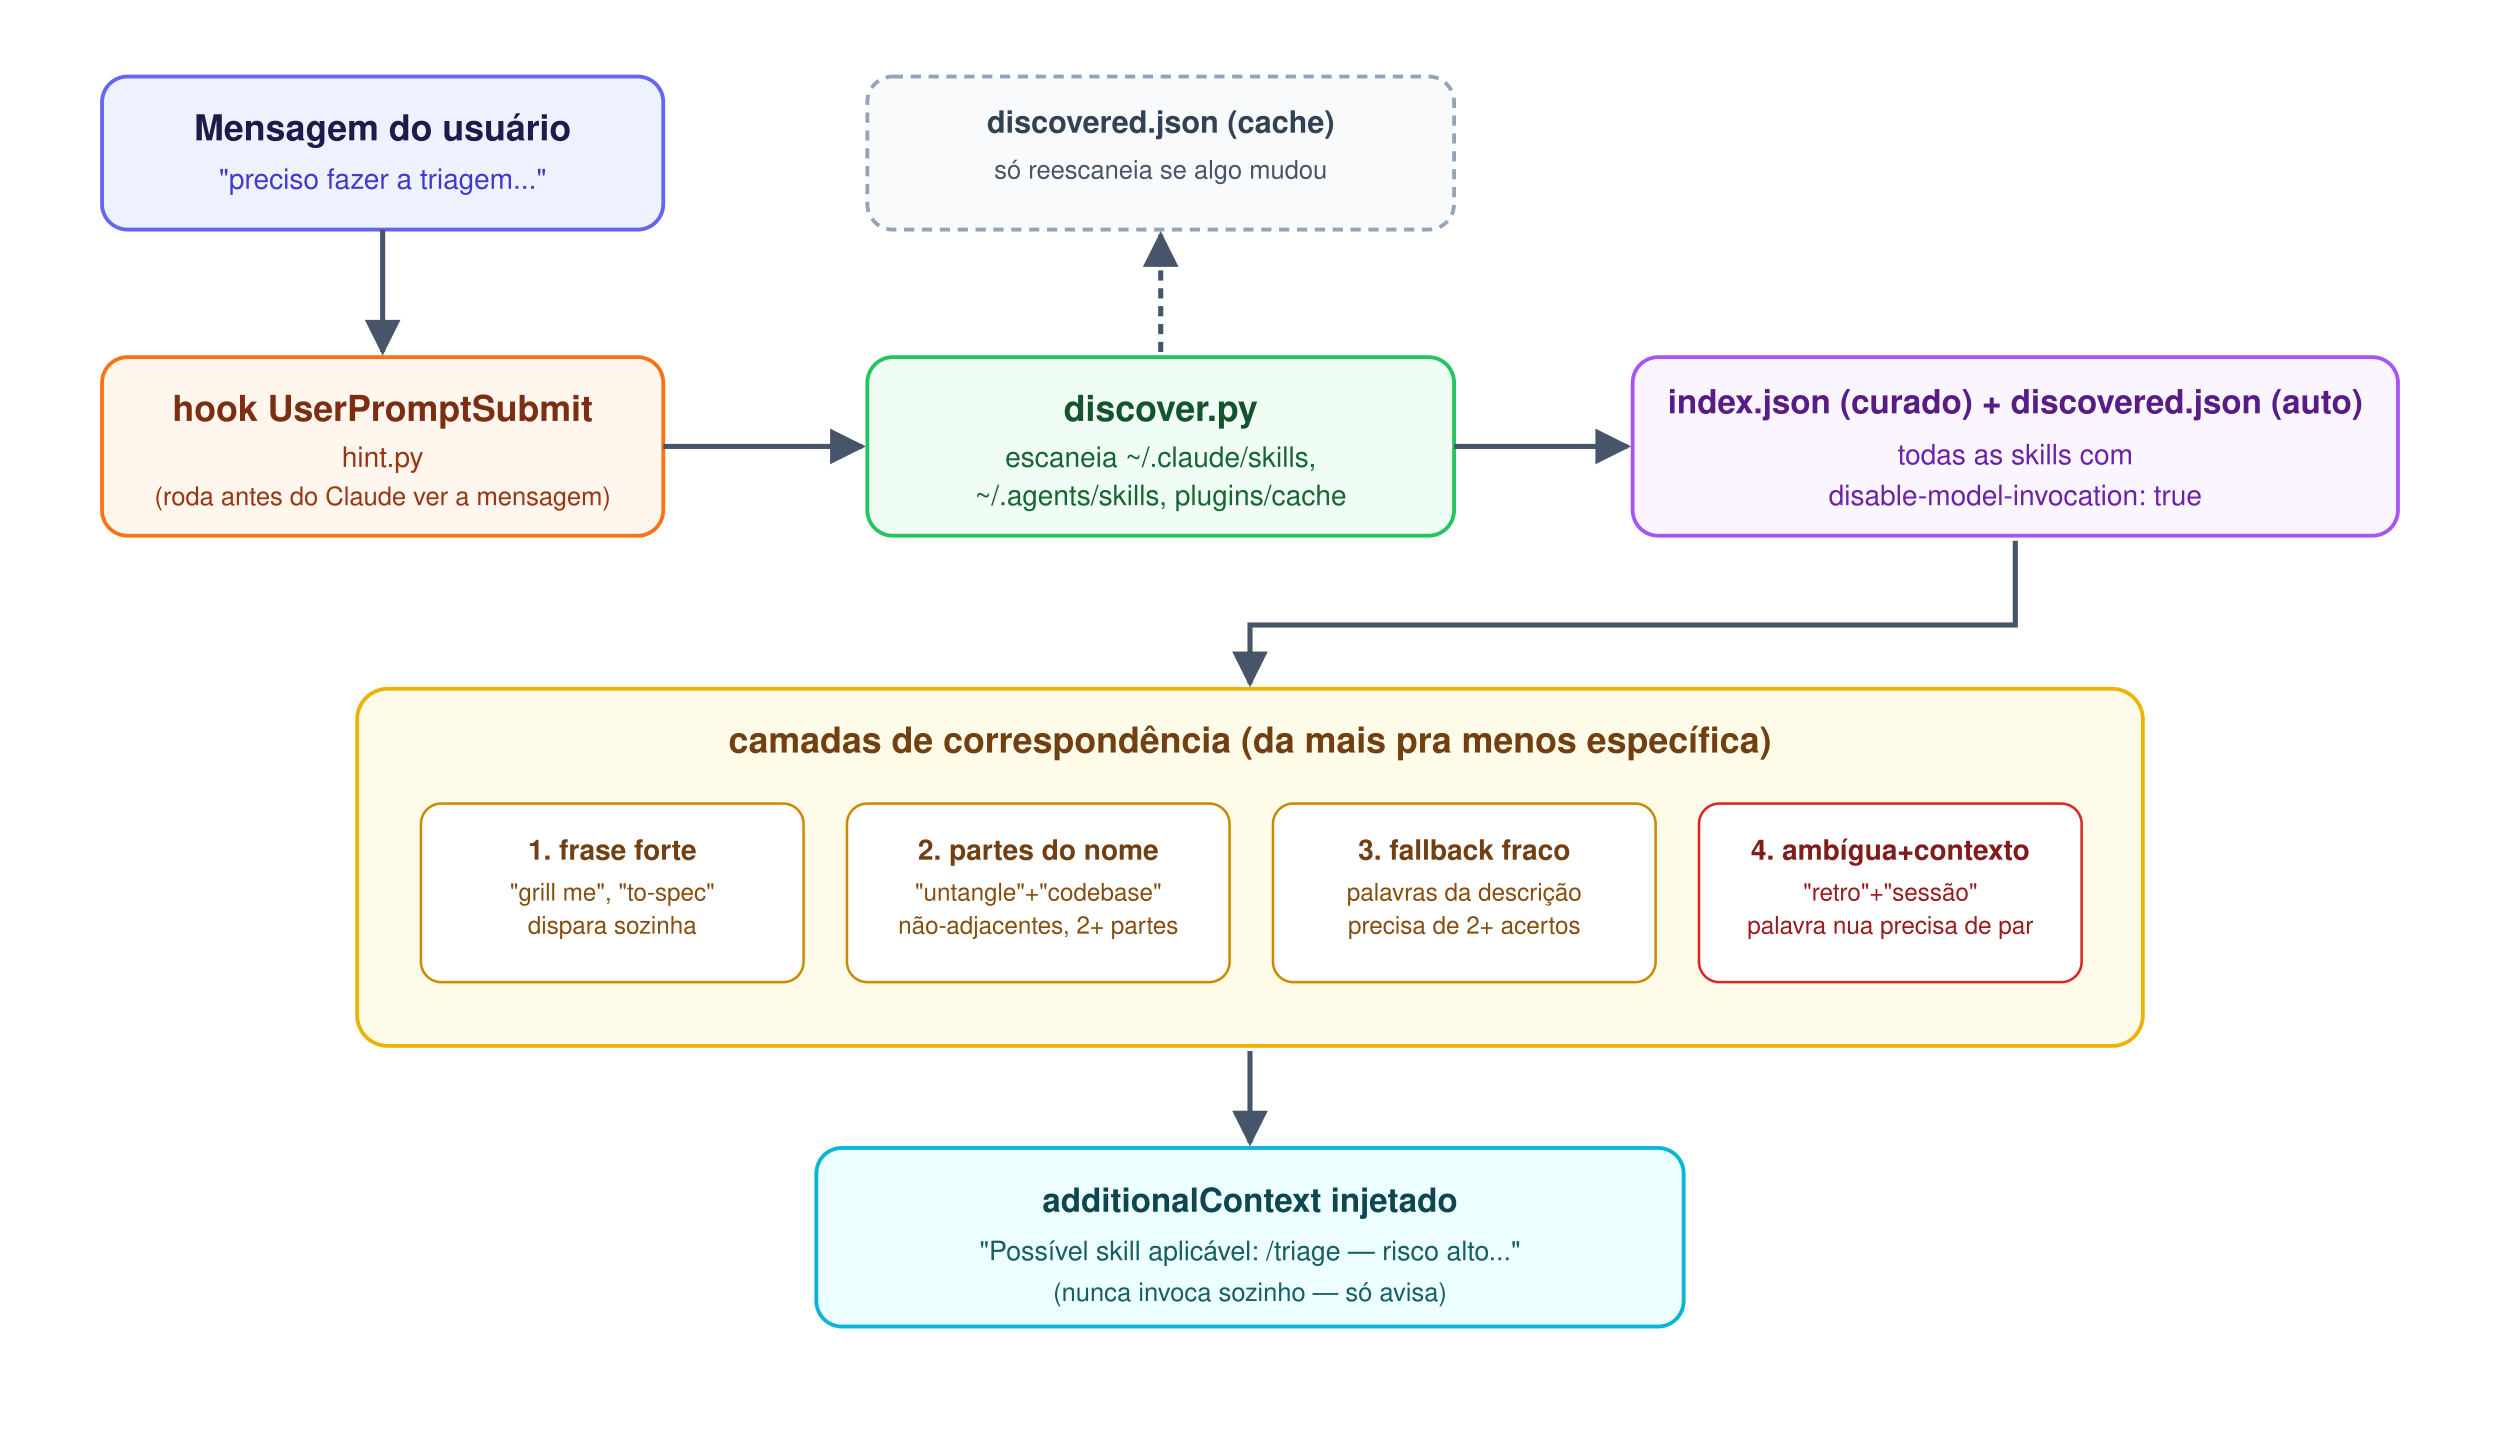
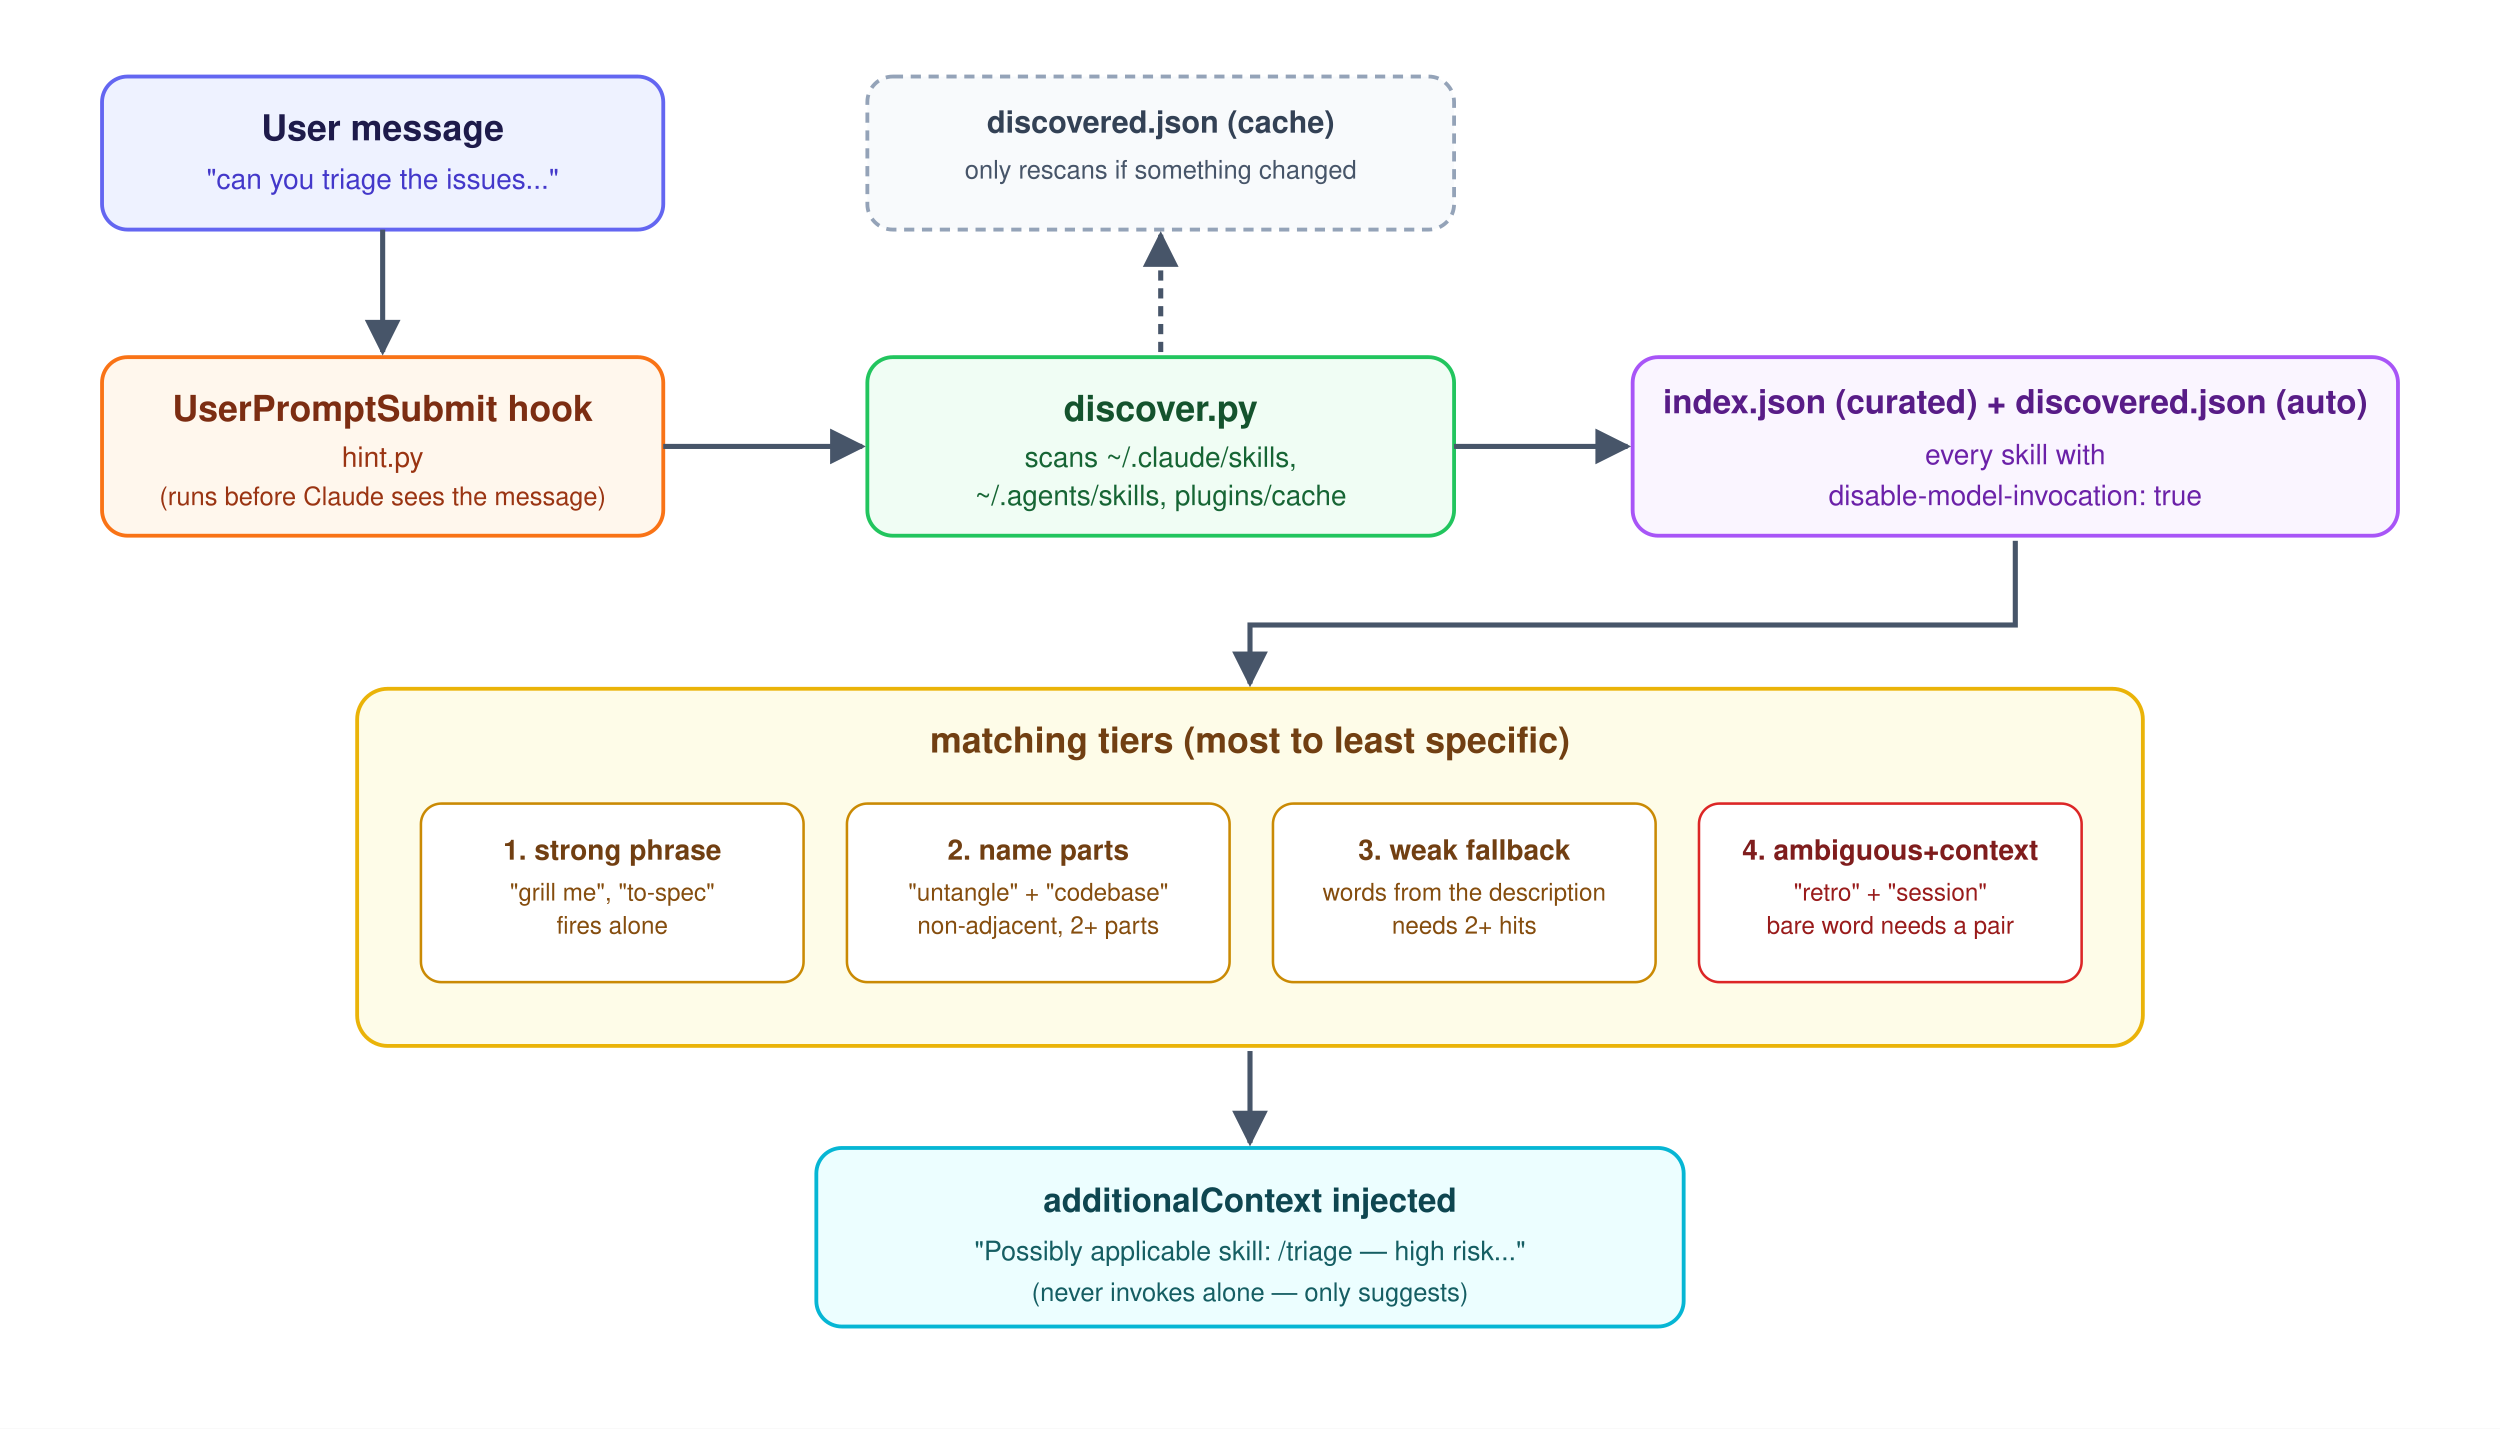
<svg xmlns="http://www.w3.org/2000/svg" viewBox="0 0 980 560" font-family="Helvetica, Arial, sans-serif">
  <defs>
    <marker id="arrow" viewBox="0 0 10 10" refX="9" refY="5" markerWidth="7" markerHeight="7" orient="auto-start-reverse">
      <path d="M0,0 L10,5 L0,10 z" fill="#475569" />
    </marker>
  </defs>
  <rect x="0" y="0" width="980" height="560" fill="#ffffff" />
  <rect x="40" y="30" width="220" height="60" rx="10" fill="#eef2ff" stroke="#6366f1" stroke-width="1.5" />
-   <text x="150" y="55" text-anchor="middle" font-size="14" font-weight="600" fill="#1e1b4b">Mensagem do usuário</text>
-   <text x="150" y="74" text-anchor="middle" font-size="11" fill="#4338ca">"preciso fazer a triagem..."</text>
+   <text x="150" y="55" text-anchor="middle" font-size="14" font-weight="600" fill="#1e1b4b">User message</text>
+   <text x="150" y="74" text-anchor="middle" font-size="11" fill="#4338ca">"can you triage the issues..."</text>
  <rect x="40" y="140" width="220" height="70" rx="10" fill="#fff7ed" stroke="#f97316" stroke-width="1.5" />
-   <text x="150" y="165" text-anchor="middle" font-size="14" font-weight="600" fill="#7c2d12">hook UserPromptSubmit</text>
+   <text x="150" y="165" text-anchor="middle" font-size="14" font-weight="600" fill="#7c2d12">UserPromptSubmit hook</text>
  <text x="150" y="183" text-anchor="middle" font-size="11" fill="#9a3412">hint.py</text>
-   <text x="150" y="198" text-anchor="middle" font-size="10" fill="#9a3412">(roda antes do Claude ver a mensagem)</text>
+   <text x="150" y="198" text-anchor="middle" font-size="10" fill="#9a3412">(runs before Claude sees the message)</text>
  <rect x="340" y="140" width="230" height="70" rx="10" fill="#f0fdf4" stroke="#22c55e" stroke-width="1.5" />
  <text x="455" y="165" text-anchor="middle" font-size="14" font-weight="600" fill="#14532d">discover.py</text>
-   <text x="455" y="183" text-anchor="middle" font-size="11" fill="#166534">escaneia ~/.claude/skills,</text>
+   <text x="455" y="183" text-anchor="middle" font-size="11" fill="#166534">scans ~/.claude/skills,</text>
  <text x="455" y="198" text-anchor="middle" font-size="11" fill="#166534">~/.agents/skills, plugins/cache</text>
  <rect x="340" y="30" width="230" height="60" rx="10" fill="#f8fafc" stroke="#94a3b8" stroke-width="1.5" stroke-dasharray="4 3" />
  <text x="455" y="52" text-anchor="middle" font-size="12" font-weight="600" fill="#334155">discovered.json (cache)</text>
-   <text x="455" y="70" text-anchor="middle" font-size="10" fill="#475569">só reescaneia se algo mudou</text>
+   <text x="455" y="70" text-anchor="middle" font-size="10" fill="#475569">only rescans if something changed</text>
  <rect x="640" y="140" width="300" height="70" rx="10" fill="#faf5ff" stroke="#a855f7" stroke-width="1.5" />
-   <text x="790" y="162" text-anchor="middle" font-size="13" font-weight="600" fill="#581c87">index.json (curado)  +  discovered.json (auto)</text>
-   <text x="790" y="182" text-anchor="middle" font-size="11" fill="#6b21a8">todas as skills com</text>
+   <text x="790" y="162" text-anchor="middle" font-size="13" font-weight="600" fill="#581c87">index.json (curated) + discovered.json (auto)</text>
+   <text x="790" y="182" text-anchor="middle" font-size="11" fill="#6b21a8">every skill with</text>
  <text x="790" y="198" text-anchor="middle" font-size="11" fill="#6b21a8">disable-model-invocation: true</text>
  <rect x="140" y="270" width="700" height="140" rx="12" fill="#fefce8" stroke="#eab308" stroke-width="1.5" />
-   <text x="490" y="295" text-anchor="middle" font-size="14" font-weight="700" fill="#713f12">camadas de correspondência (da mais pra menos específica)</text>
+   <text x="490" y="295" text-anchor="middle" font-size="14" font-weight="700" fill="#713f12">matching tiers (most to least specific)</text>
  <rect x="165" y="315" width="150" height="70" rx="8" fill="#ffffff" stroke="#ca8a04" />
-   <text x="240" y="337" text-anchor="middle" font-size="11" font-weight="600" fill="#713f12">1. frase forte</text>
+   <text x="240" y="337" text-anchor="middle" font-size="11" font-weight="600" fill="#713f12">1. strong phrase</text>
  <text x="240" y="353" text-anchor="middle" font-size="9.5" fill="#854d0e">"grill me", "to-spec"</text>
-   <text x="240" y="366" text-anchor="middle" font-size="9.5" fill="#854d0e">dispara sozinha</text>
+   <text x="240" y="366" text-anchor="middle" font-size="9.5" fill="#854d0e">fires alone</text>
  <rect x="332" y="315" width="150" height="70" rx="8" fill="#ffffff" stroke="#ca8a04" />
-   <text x="407" y="337" text-anchor="middle" font-size="11" font-weight="600" fill="#713f12">2. partes do nome</text>
-   <text x="407" y="353" text-anchor="middle" font-size="9.5" fill="#854d0e">"untangle"+"codebase"</text>
-   <text x="407" y="366" text-anchor="middle" font-size="9.5" fill="#854d0e">não-adjacentes, 2+ partes</text>
+   <text x="407" y="337" text-anchor="middle" font-size="11" font-weight="600" fill="#713f12">2. name parts</text>
+   <text x="407" y="353" text-anchor="middle" font-size="9.5" fill="#854d0e">"untangle" + "codebase"</text>
+   <text x="407" y="366" text-anchor="middle" font-size="9.5" fill="#854d0e">non-adjacent, 2+ parts</text>
  <rect x="499" y="315" width="150" height="70" rx="8" fill="#ffffff" stroke="#ca8a04" />
-   <text x="574" y="337" text-anchor="middle" font-size="11" font-weight="600" fill="#713f12">3. fallback fraco</text>
-   <text x="574" y="353" text-anchor="middle" font-size="9.5" fill="#854d0e">palavras da descrição</text>
-   <text x="574" y="366" text-anchor="middle" font-size="9.5" fill="#854d0e">precisa de 2+ acertos</text>
+   <text x="574" y="337" text-anchor="middle" font-size="11" font-weight="600" fill="#713f12">3. weak fallback</text>
+   <text x="574" y="353" text-anchor="middle" font-size="9.5" fill="#854d0e">words from the description</text>
+   <text x="574" y="366" text-anchor="middle" font-size="9.5" fill="#854d0e">needs 2+ hits</text>
  <rect x="666" y="315" width="150" height="70" rx="8" fill="#ffffff" stroke="#dc2626" />
-   <text x="741" y="337" text-anchor="middle" font-size="11" font-weight="600" fill="#7f1d1d">4. ambígua+contexto</text>
-   <text x="741" y="353" text-anchor="middle" font-size="9.5" fill="#991b1b">"retro"+"sessão"</text>
-   <text x="741" y="366" text-anchor="middle" font-size="9.5" fill="#991b1b">palavra nua precisa de par</text>
+   <text x="741" y="337" text-anchor="middle" font-size="11" font-weight="600" fill="#7f1d1d">4. ambiguous+context</text>
+   <text x="741" y="353" text-anchor="middle" font-size="9.5" fill="#991b1b">"retro" + "session"</text>
+   <text x="741" y="366" text-anchor="middle" font-size="9.5" fill="#991b1b">bare word needs a pair</text>
  <rect x="320" y="450" width="340" height="70" rx="10" fill="#ecfeff" stroke="#06b6d4" stroke-width="1.5" />
-   <text x="490" y="475" text-anchor="middle" font-size="13" font-weight="600" fill="#0e4650">additionalContext injetado</text>
-   <text x="490" y="494" text-anchor="middle" font-size="10.5" fill="#155e63">"Possível skill aplicável: /triage — risco alto..."</text>
-   <text x="490" y="510" text-anchor="middle" font-size="10" fill="#155e63">(nunca invoca sozinho — só avisa)</text>
+   <text x="490" y="475" text-anchor="middle" font-size="13" font-weight="600" fill="#0e4650">additionalContext injected</text>
+   <text x="490" y="494" text-anchor="middle" font-size="10.5" fill="#155e63">"Possibly applicable skill: /triage — high risk..."</text>
+   <text x="490" y="510" text-anchor="middle" font-size="10" fill="#155e63">(never invokes alone — only suggests)</text>
  <path d="M150,90 L150,138" stroke="#475569" stroke-width="2" marker-end="url(#arrow)" fill="none" />
  <path d="M260,175 L338,175" stroke="#475569" stroke-width="2" marker-end="url(#arrow)" fill="none" />
  <path d="M455,138 L455,92" stroke="#475569" stroke-width="2" marker-end="url(#arrow)" fill="none" stroke-dasharray="4 3" />
  <path d="M570,175 L638,175" stroke="#475569" stroke-width="2" marker-end="url(#arrow)" fill="none" />
  <path d="M790,212 L790,245 L490,245 L490,268" stroke="#475569" stroke-width="2" marker-end="url(#arrow)" fill="none" />
  <path d="M490,412 L490,448" stroke="#475569" stroke-width="2" marker-end="url(#arrow)" fill="none" />
</svg>
